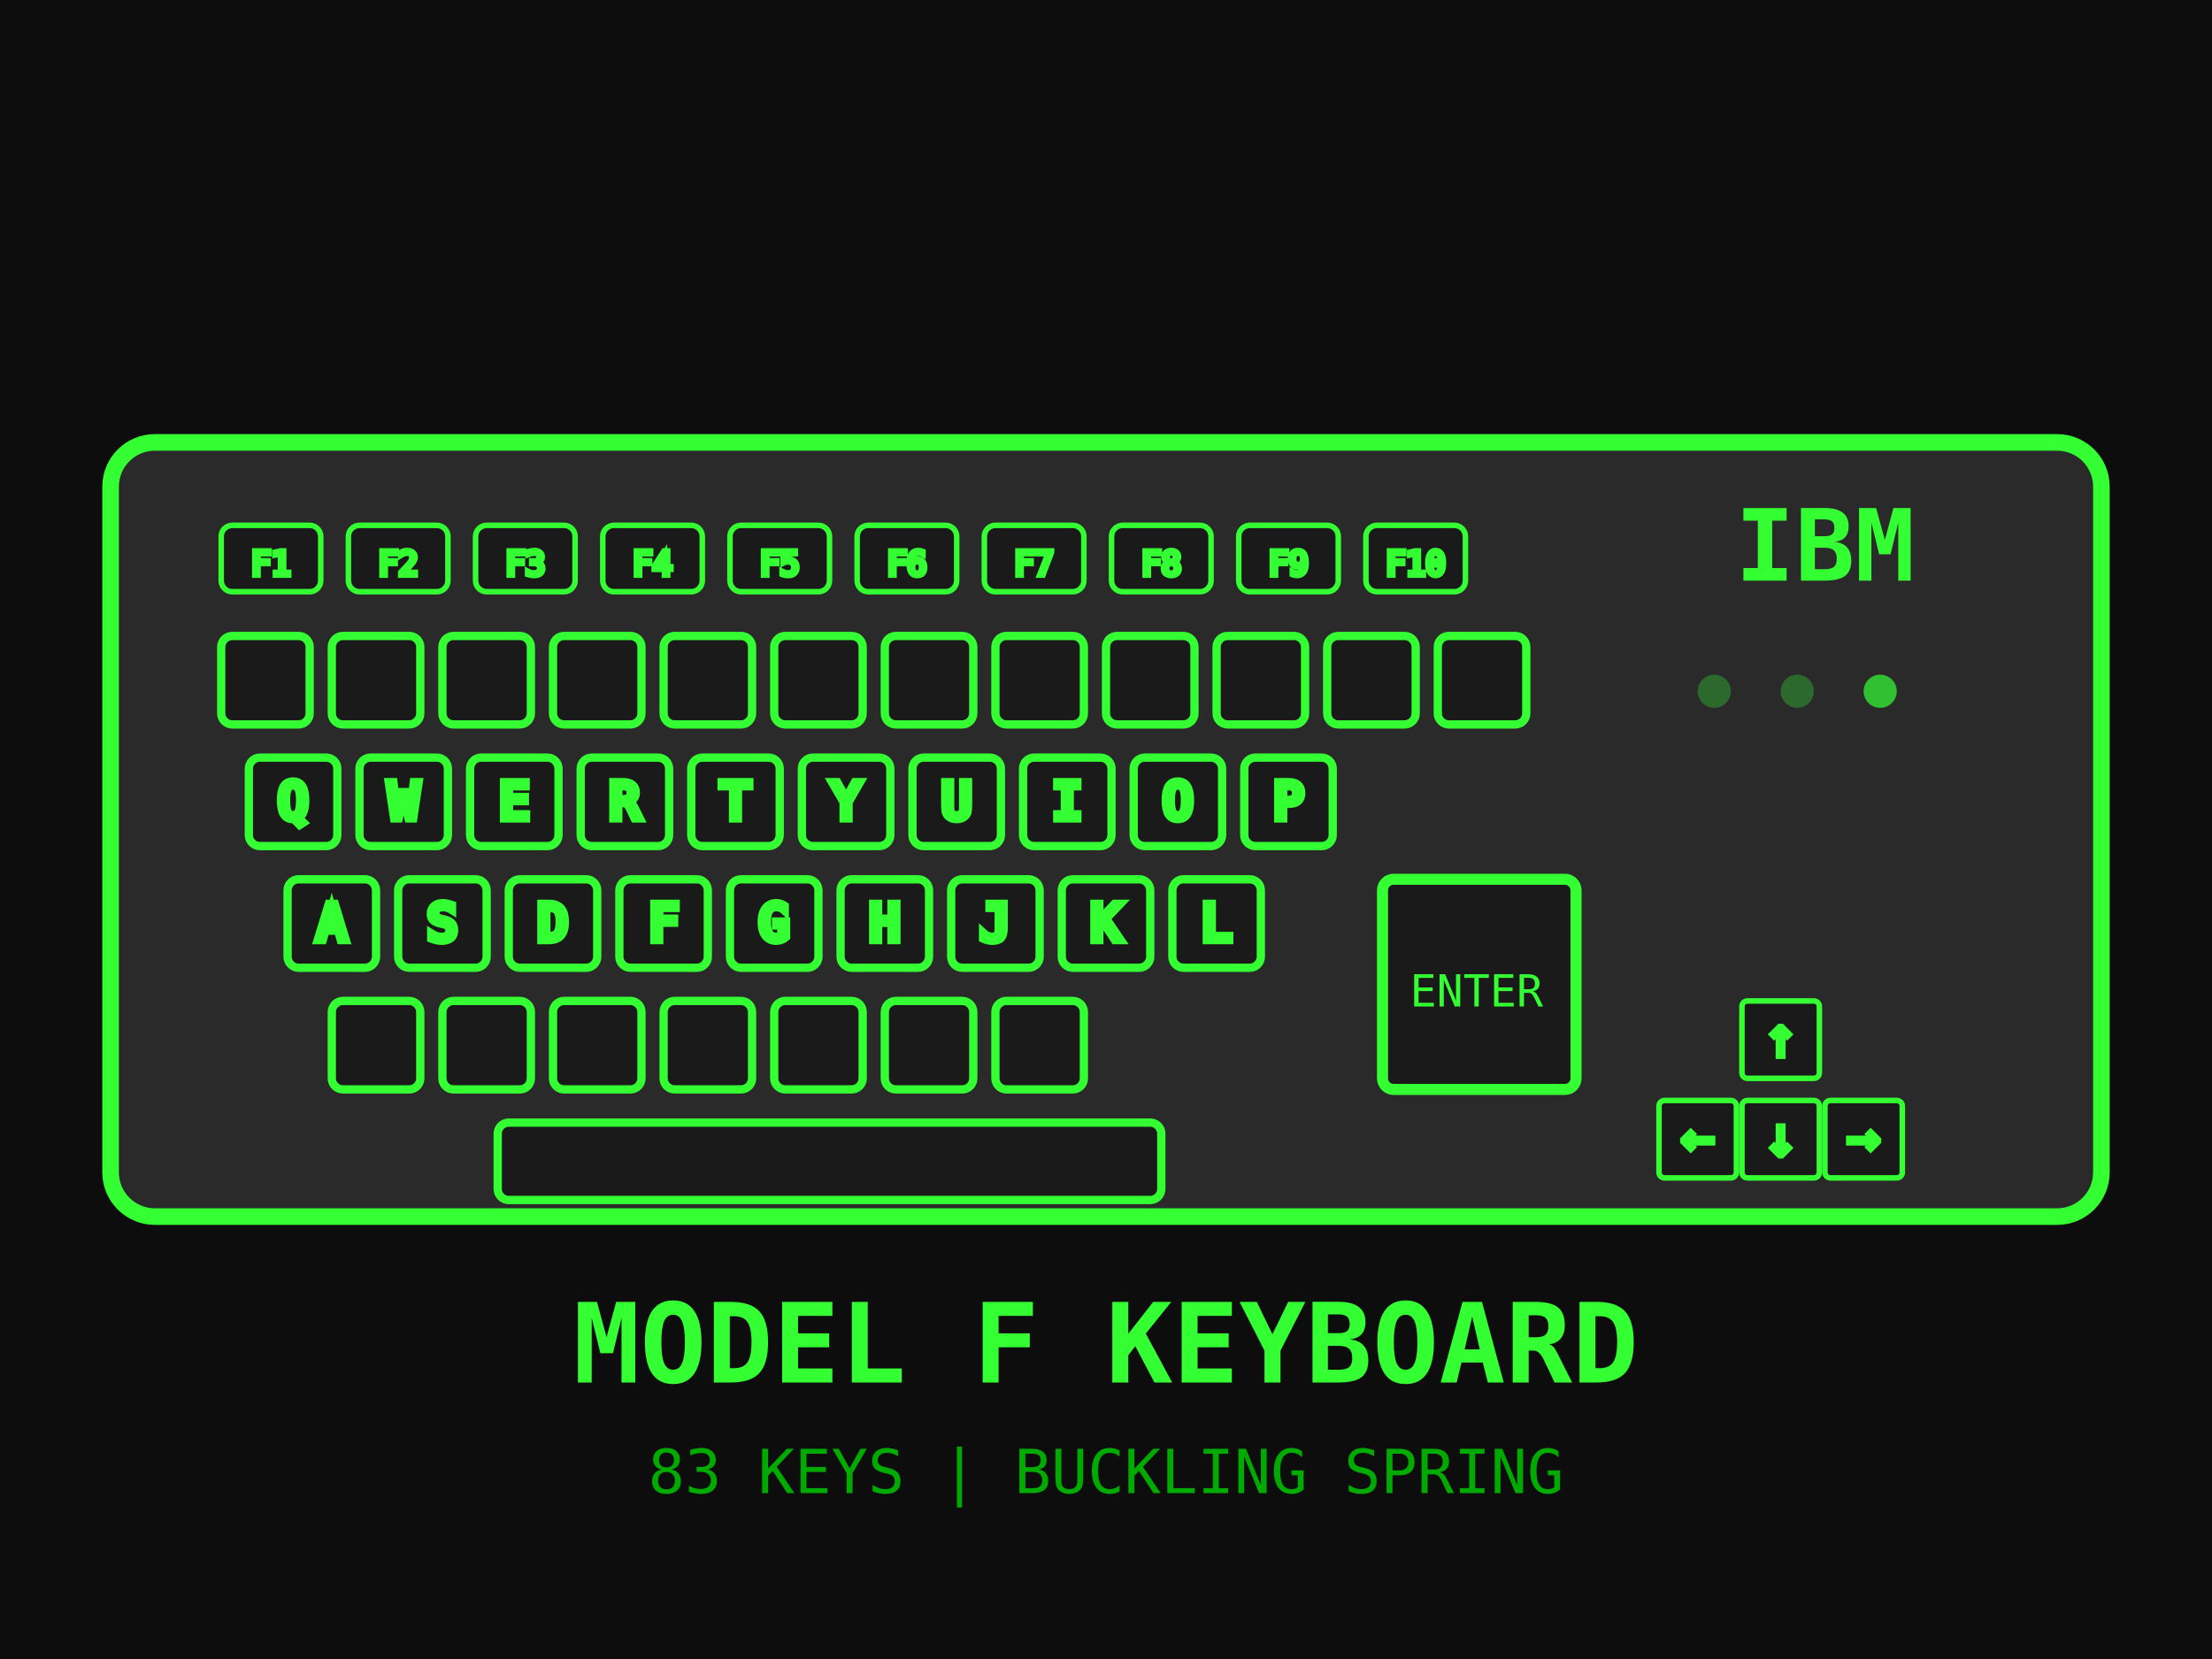
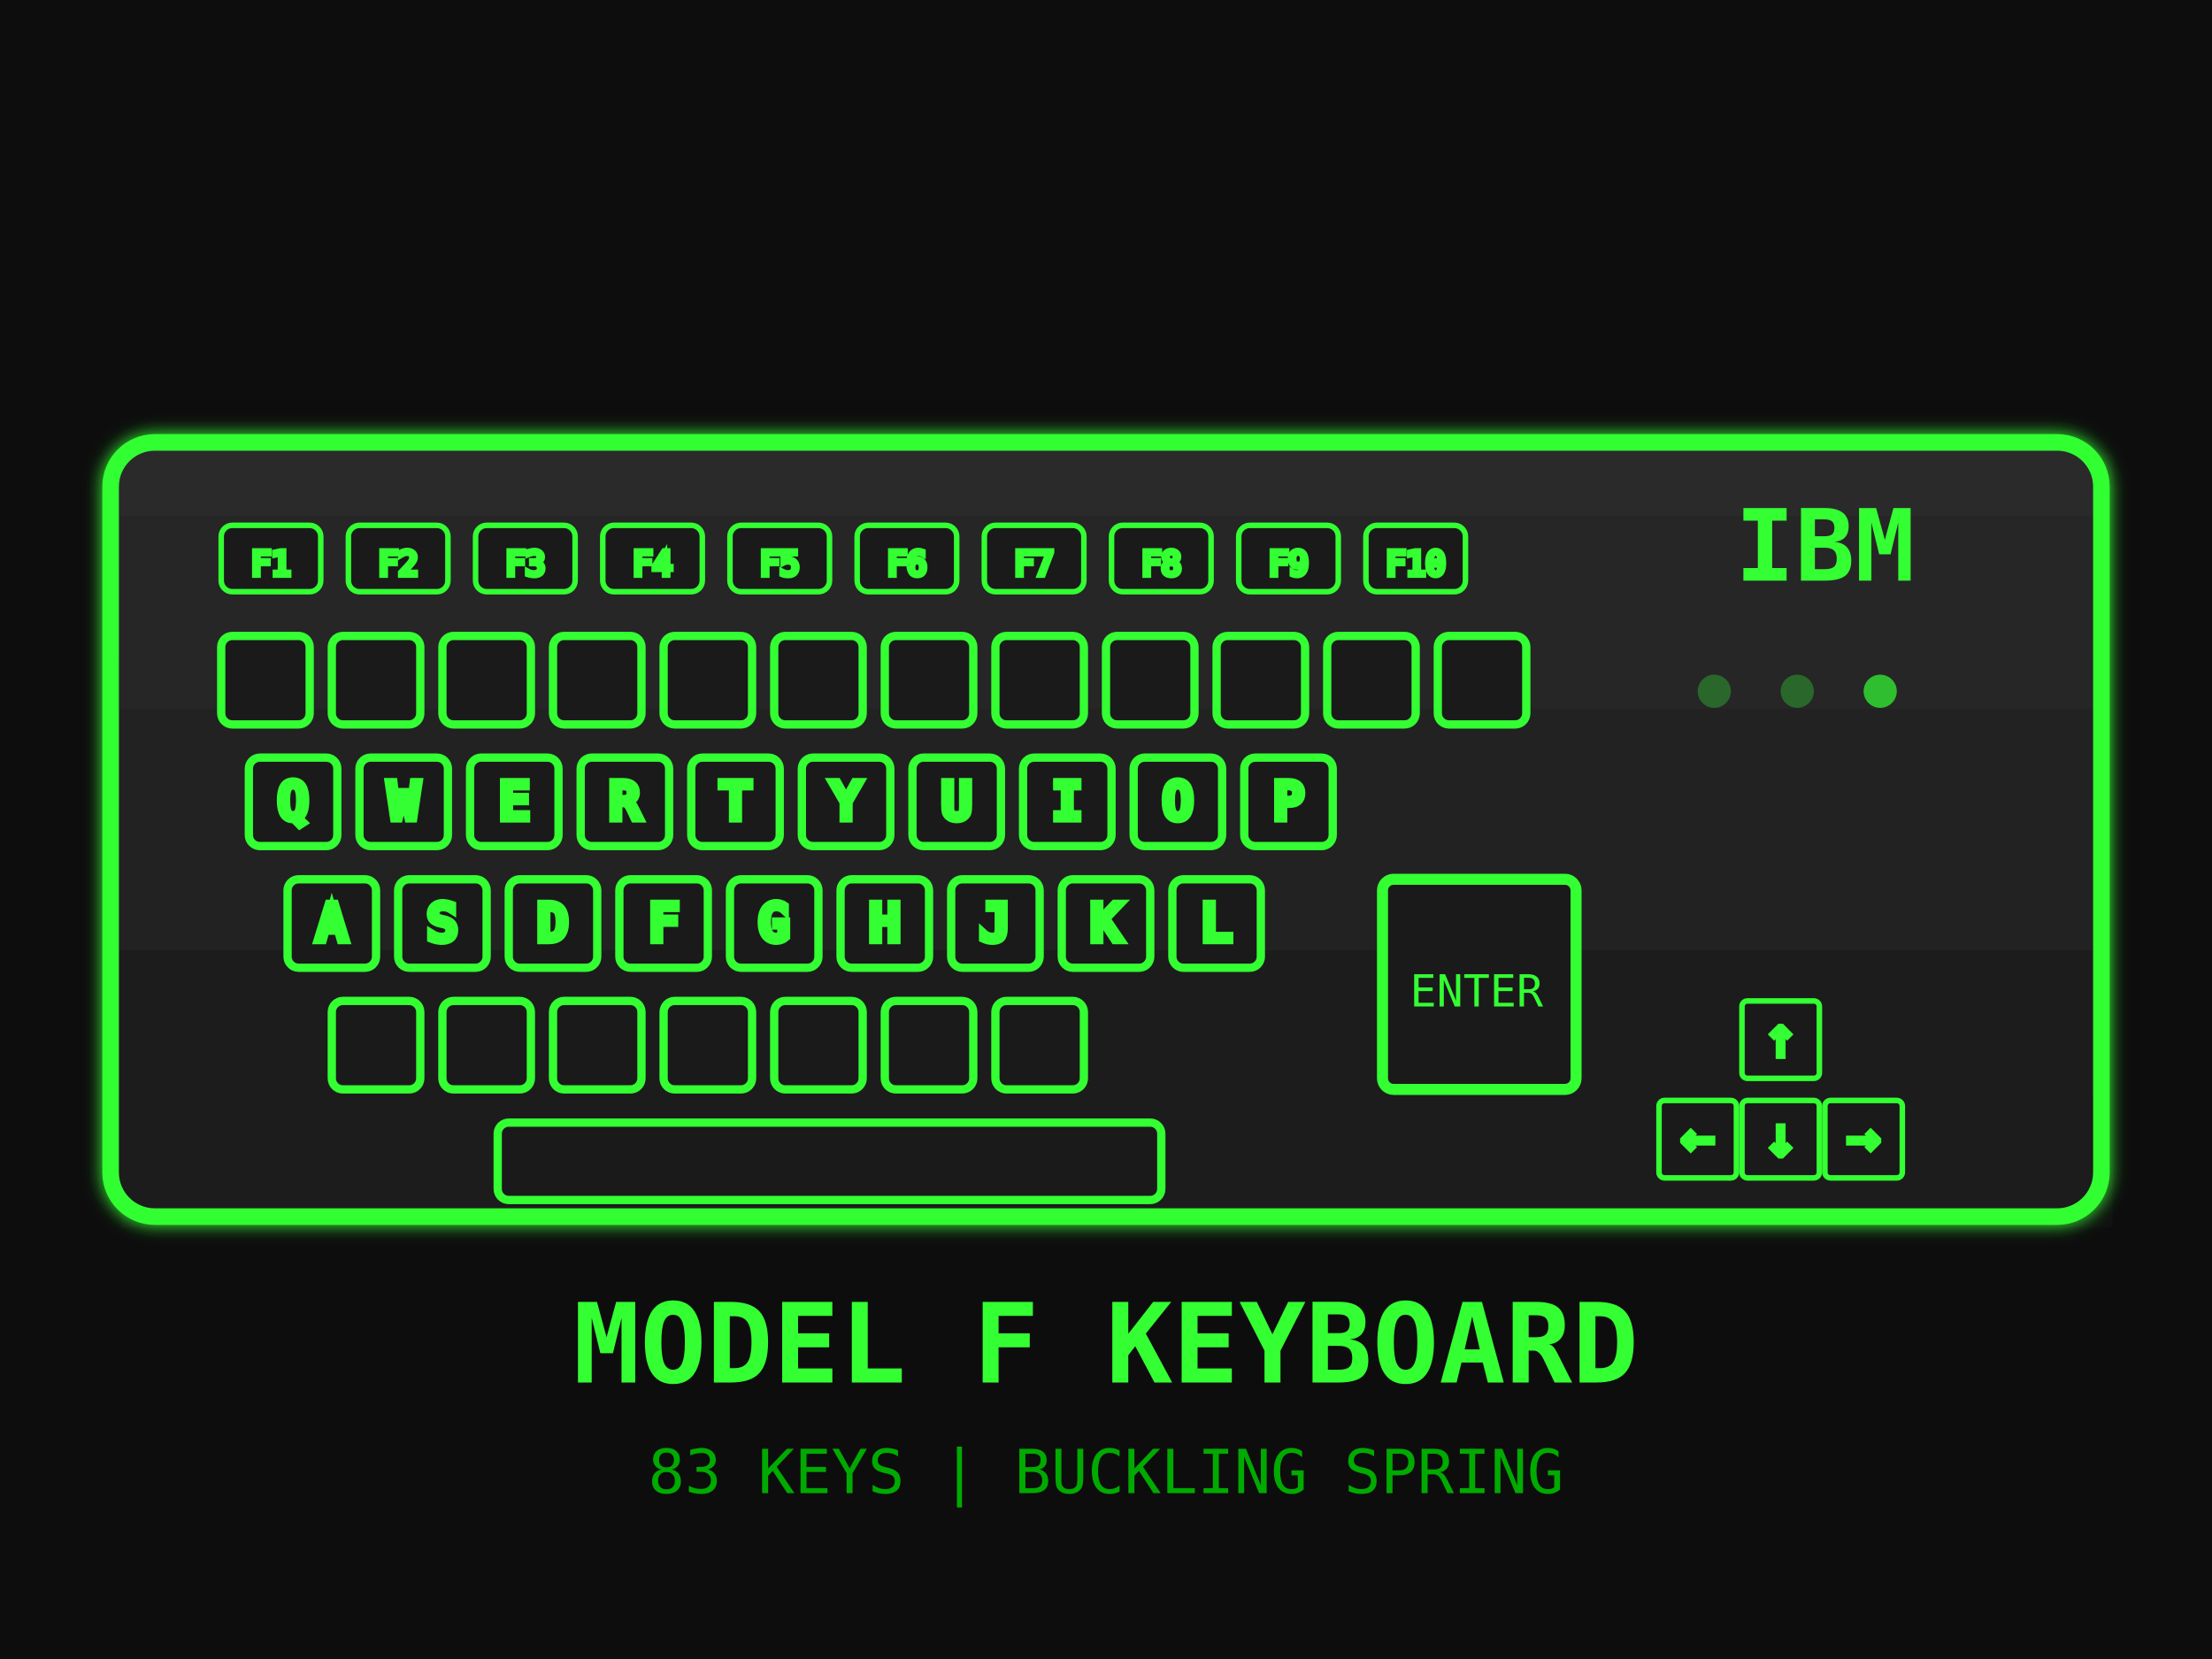
<svg xmlns="http://www.w3.org/2000/svg" viewBox="0 0 400 300" role="img" aria-label="IBM Model F Keyboard">
+   <defs>
+     <filter id="keyGlow">
+       <feGaussianBlur stdDeviation="1.5" result="coloredBlur" />
+       <feMerge>
+         <feMergeNode in="coloredBlur" />
+         <feMergeNode in="SourceGraphic" />
+       </feMerge>
+     </filter>
+     <linearGradient id="keyGrad" x1="0%" y1="0%" x2="0%" y2="100%">
+       <stop offset="0%" style="stop-color:#2a2a2a;stop-opacity:1" />
+       <stop offset="100%" style="stop-color:#1a1a1a;stop-opacity:1" />
+     </linearGradient>
+   </defs>
  <rect width="400" height="300" fill="#0D0D0D" />
-   <rect x="20" y="80" width="360" height="140" fill="#2a2a2a" stroke="#33ff33" stroke-width="3" rx="8" />
+   <rect x="22" y="82" width="360" height="140" fill="#1a1a1a" opacity="0.3" />
+   <rect x="20" y="80" width="360" height="140" fill="url(#keyGrad)" stroke="#33ff33" stroke-width="3" rx="8" filter="url(#keyGlow)" />
  <g fill="#1a1a1a" stroke="#33ff33" stroke-width="1">
    <rect x="40" y="95" width="18" height="12" rx="2" />
    <text x="49" y="104" font-family="monospace" font-size="6" fill="#33ff33" text-anchor="middle">F1</text>
    <rect x="63" y="95" width="18" height="12" rx="2" />
    <text x="72" y="104" font-family="monospace" font-size="6" fill="#33ff33" text-anchor="middle">F2</text>
    <rect x="86" y="95" width="18" height="12" rx="2" />
    <text x="95" y="104" font-family="monospace" font-size="6" fill="#33ff33" text-anchor="middle">F3</text>
    <rect x="109" y="95" width="18" height="12" rx="2" />
    <text x="118" y="104" font-family="monospace" font-size="6" fill="#33ff33" text-anchor="middle">F4</text>
    <rect x="132" y="95" width="18" height="12" rx="2" />
    <text x="141" y="104" font-family="monospace" font-size="6" fill="#33ff33" text-anchor="middle">F5</text>
    <rect x="155" y="95" width="18" height="12" rx="2" />
    <text x="164" y="104" font-family="monospace" font-size="6" fill="#33ff33" text-anchor="middle">F6</text>
    <rect x="178" y="95" width="18" height="12" rx="2" />
    <text x="187" y="104" font-family="monospace" font-size="6" fill="#33ff33" text-anchor="middle">F7</text>
    <rect x="201" y="95" width="18" height="12" rx="2" />
    <text x="210" y="104" font-family="monospace" font-size="6" fill="#33ff33" text-anchor="middle">F8</text>
    <rect x="224" y="95" width="18" height="12" rx="2" />
    <text x="233" y="104" font-family="monospace" font-size="6" fill="#33ff33" text-anchor="middle">F9</text>
    <rect x="247" y="95" width="18" height="12" rx="2" />
    <text x="256" y="104" font-family="monospace" font-size="6" fill="#33ff33" text-anchor="middle">F10</text>
  </g>
  <g fill="#1a1a1a" stroke="#33ff33" stroke-width="1.5">
    <rect x="40" y="115" width="16" height="16" rx="2" />
    <rect x="60" y="115" width="16" height="16" rx="2" />
    <rect x="80" y="115" width="16" height="16" rx="2" />
    <rect x="100" y="115" width="16" height="16" rx="2" />
    <rect x="120" y="115" width="16" height="16" rx="2" />
    <rect x="140" y="115" width="16" height="16" rx="2" />
    <rect x="160" y="115" width="16" height="16" rx="2" />
    <rect x="180" y="115" width="16" height="16" rx="2" />
    <rect x="200" y="115" width="16" height="16" rx="2" />
    <rect x="220" y="115" width="16" height="16" rx="2" />
    <rect x="240" y="115" width="16" height="16" rx="2" />
    <rect x="260" y="115" width="16" height="16" rx="2" />
  </g>
  <g fill="#1a1a1a" stroke="#33ff33" stroke-width="1.5">
    <rect x="45" y="137" width="16" height="16" rx="2" />
    <text x="53" y="148" font-family="monospace" font-size="9" fill="#33ff33" text-anchor="middle">Q</text>
    <rect x="65" y="137" width="16" height="16" rx="2" />
    <text x="73" y="148" font-family="monospace" font-size="9" fill="#33ff33" text-anchor="middle">W</text>
    <rect x="85" y="137" width="16" height="16" rx="2" />
    <text x="93" y="148" font-family="monospace" font-size="9" fill="#33ff33" text-anchor="middle">E</text>
    <rect x="105" y="137" width="16" height="16" rx="2" />
    <text x="113" y="148" font-family="monospace" font-size="9" fill="#33ff33" text-anchor="middle">R</text>
    <rect x="125" y="137" width="16" height="16" rx="2" />
    <text x="133" y="148" font-family="monospace" font-size="9" fill="#33ff33" text-anchor="middle">T</text>
    <rect x="145" y="137" width="16" height="16" rx="2" />
    <text x="153" y="148" font-family="monospace" font-size="9" fill="#33ff33" text-anchor="middle">Y</text>
    <rect x="165" y="137" width="16" height="16" rx="2" />
    <text x="173" y="148" font-family="monospace" font-size="9" fill="#33ff33" text-anchor="middle">U</text>
    <rect x="185" y="137" width="16" height="16" rx="2" />
    <text x="193" y="148" font-family="monospace" font-size="9" fill="#33ff33" text-anchor="middle">I</text>
    <rect x="205" y="137" width="16" height="16" rx="2" />
    <text x="213" y="148" font-family="monospace" font-size="9" fill="#33ff33" text-anchor="middle">O</text>
    <rect x="225" y="137" width="16" height="16" rx="2" />
    <text x="233" y="148" font-family="monospace" font-size="9" fill="#33ff33" text-anchor="middle">P</text>
  </g>
  <g fill="#1a1a1a" stroke="#33ff33" stroke-width="1.5">
    <rect x="52" y="159" width="16" height="16" rx="2" />
    <text x="60" y="170" font-family="monospace" font-size="9" fill="#33ff33" text-anchor="middle">A</text>
    <rect x="72" y="159" width="16" height="16" rx="2" />
    <text x="80" y="170" font-family="monospace" font-size="9" fill="#33ff33" text-anchor="middle">S</text>
    <rect x="92" y="159" width="16" height="16" rx="2" />
    <text x="100" y="170" font-family="monospace" font-size="9" fill="#33ff33" text-anchor="middle">D</text>
    <rect x="112" y="159" width="16" height="16" rx="2" />
    <text x="120" y="170" font-family="monospace" font-size="9" fill="#33ff33" text-anchor="middle">F</text>
    <rect x="132" y="159" width="16" height="16" rx="2" />
    <text x="140" y="170" font-family="monospace" font-size="9" fill="#33ff33" text-anchor="middle">G</text>
    <rect x="152" y="159" width="16" height="16" rx="2" />
    <text x="160" y="170" font-family="monospace" font-size="9" fill="#33ff33" text-anchor="middle">H</text>
    <rect x="172" y="159" width="16" height="16" rx="2" />
    <text x="180" y="170" font-family="monospace" font-size="9" fill="#33ff33" text-anchor="middle">J</text>
    <rect x="192" y="159" width="16" height="16" rx="2" />
    <text x="200" y="170" font-family="monospace" font-size="9" fill="#33ff33" text-anchor="middle">K</text>
    <rect x="212" y="159" width="16" height="16" rx="2" />
    <text x="220" y="170" font-family="monospace" font-size="9" fill="#33ff33" text-anchor="middle">L</text>
  </g>
  <g fill="#1a1a1a" stroke="#33ff33" stroke-width="1.5">
    <rect x="60" y="181" width="16" height="16" rx="2" />
    <rect x="80" y="181" width="16" height="16" rx="2" />
    <rect x="100" y="181" width="16" height="16" rx="2" />
    <rect x="120" y="181" width="16" height="16" rx="2" />
    <rect x="140" y="181" width="16" height="16" rx="2" />
    <rect x="160" y="181" width="16" height="16" rx="2" />
    <rect x="180" y="181" width="16" height="16" rx="2" />
  </g>
  <rect x="90" y="203" width="120" height="14" rx="2" fill="#1a1a1a" stroke="#33ff33" stroke-width="1.5" />
  <rect x="250" y="159" width="35" height="38" rx="2" fill="#1a1a1a" stroke="#33ff33" stroke-width="2" />
  <text x="267" y="182" font-family="monospace" font-size="8" fill="#33ff33" text-anchor="middle">ENTER</text>
  <g fill="#1a1a1a" stroke="#33ff33" stroke-width="1">
    <rect x="315" y="181" width="14" height="14" rx="1" />
    <text x="322" y="191" font-family="monospace" font-size="10" fill="#33ff33" text-anchor="middle">↑</text>
    <rect x="300" y="199" width="14" height="14" rx="1" />
    <text x="307" y="209" font-family="monospace" font-size="10" fill="#33ff33" text-anchor="middle">←</text>
    <rect x="315" y="199" width="14" height="14" rx="1" />
    <text x="322" y="209" font-family="monospace" font-size="10" fill="#33ff33" text-anchor="middle">↓</text>
    <rect x="330" y="199" width="14" height="14" rx="1" />
    <text x="337" y="209" font-family="monospace" font-size="10" fill="#33ff33" text-anchor="middle">→</text>
  </g>
  <text x="330" y="105" font-family="monospace" font-size="18" fill="#33ff33" text-anchor="middle" font-weight="bold">IBM</text>
  <g>
    <circle cx="310" cy="125" r="3" fill="#33ff33" opacity="0.3" />
    <circle cx="325" cy="125" r="3" fill="#33ff33" opacity="0.3" />
    <circle cx="340" cy="125" r="3" fill="#33ff33" opacity="0.7" />
  </g>
  <text x="200" y="250" font-family="monospace" font-size="20" fill="#33ff33" text-anchor="middle" font-weight="bold">MODEL F KEYBOARD</text>
  <text x="200" y="270" font-family="monospace" font-size="11" fill="#00aa00" text-anchor="middle">83 KEYS | BUCKLING SPRING</text>
</svg>
